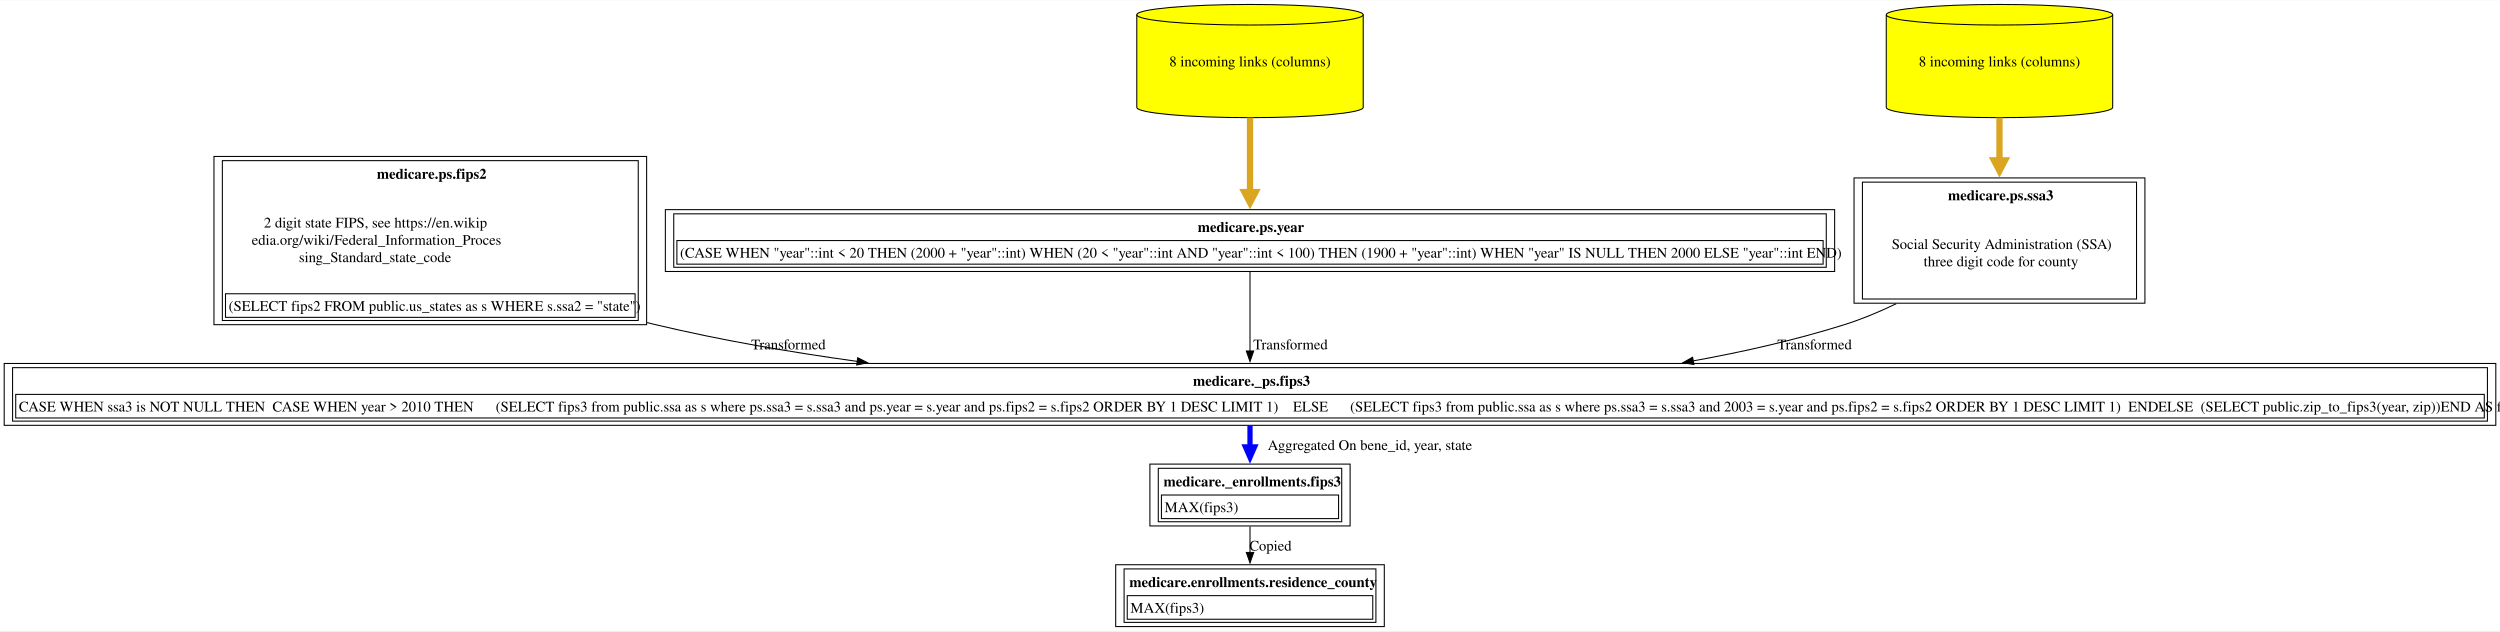
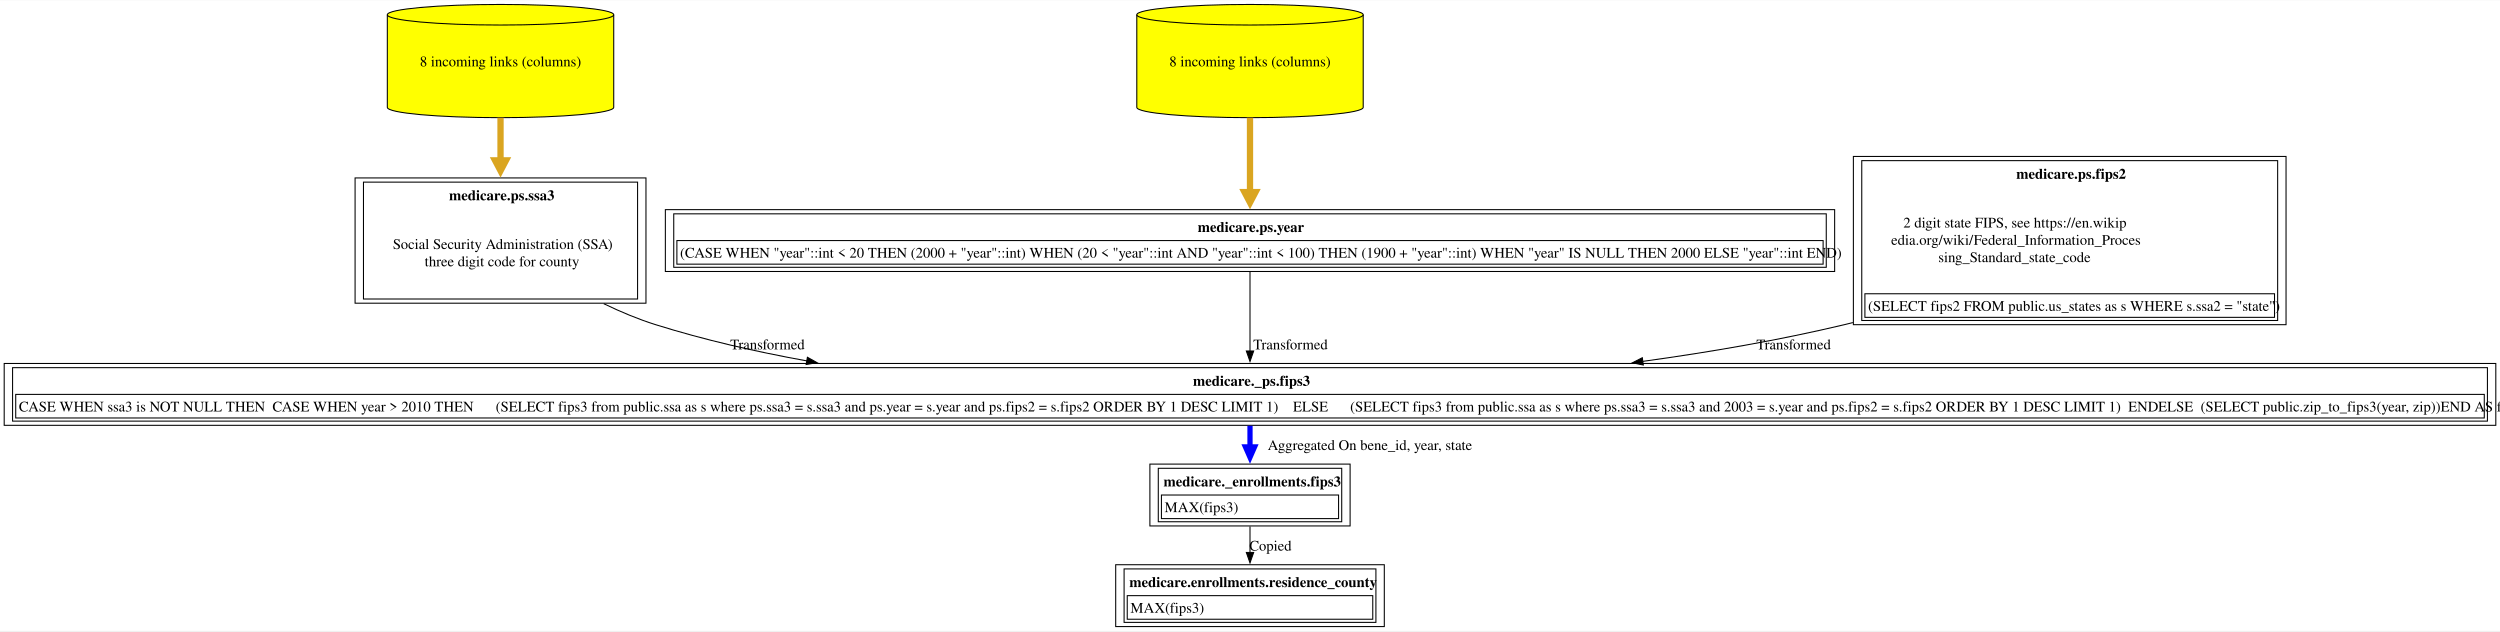
<svg xmlns="http://www.w3.org/2000/svg" xmlns:xlink="http://www.w3.org/1999/xlink" width="2385pt" height="602pt" viewBox="0.00 0.00 2385.00 601.50">
  <g id="graph0" class="graph" transform="scale(1 1) rotate(0) translate(4 597.5)">
    <polygon fill="white" stroke="none" points="-4,4 -4,-597.5 2381,-597.5 2381,4 -4,4" />
    <g id="node1" class="node">
      <g id="a_node1">
        <a xlink:href="../medicare.enrollments/residence_county.html" xlink:title="&lt;TABLE&gt;" target="_blank">
          <polygon fill="none" stroke="black" points="1316.62,-59 1060.38,-59 1060.38,0 1316.62,0 1316.62,-59" />
          <text text-anchor="start" x="1073.38" y="-37.7" font-family="Times,serif" font-weight="bold" font-size="14.00">medicare.enrollments.residence_county</text>
          <polygon fill="none" stroke="black" points="1071.38,-7 1071.38,-29.5 1305.62,-29.5 1305.62,-7 1071.38,-7" />
          <text text-anchor="start" x="1074.38" y="-13.2" font-family="Times,serif" font-size="14.00">MAX(fips3)</text>
          <polygon fill="none" stroke="black" points="1068.38,-4 1068.38,-55 1308.62,-55 1308.62,-4 1068.38,-4" />
        </a>
      </g>
    </g>
    <g id="node2" class="node">
      <g id="a_node2">
        <a xlink:href="../medicare._enrollments/fips3.html" xlink:title="&lt;TABLE&gt;" target="_blank">
          <polygon fill="none" stroke="black" points="1284,-155 1093,-155 1093,-96 1284,-96 1284,-155" />
          <text text-anchor="start" x="1106" y="-133.7" font-family="Times,serif" font-weight="bold" font-size="14.00">medicare._enrollments.fips3</text>
          <polygon fill="none" stroke="black" points="1104,-103 1104,-125.5 1273,-125.5 1273,-103 1104,-103" />
          <text text-anchor="start" x="1107" y="-109.2" font-family="Times,serif" font-size="14.00">MAX(fips3)</text>
          <polygon fill="none" stroke="black" points="1101,-100 1101,-151 1276,-151 1276,-100 1101,-100" />
        </a>
      </g>
    </g>
    <g id="edge1" class="edge">
      <path fill="none" stroke="black" d="M1188.5,-95.53C1188.5,-87.68 1188.5,-79.05 1188.5,-70.7" />
      <polygon fill="black" stroke="black" points="1192,-70.73 1188.5,-60.73 1185,-70.73 1192,-70.73" />
      <text text-anchor="middle" x="1208" y="-72.45" font-family="Times,serif" font-size="14.00">Copied</text>
    </g>
    <g id="node3" class="node">
      <g id="a_node3">
        <a xlink:href="../medicare._ps/fips3.html" xlink:title="&lt;TABLE&gt;" target="_blank">
          <polygon fill="none" stroke="black" points="2377,-251 0,-251 0,-192 2377,-192 2377,-251" />
          <text text-anchor="start" x="1134.12" y="-229.7" font-family="Times,serif" font-weight="bold" font-size="14.00">medicare._ps.fips3</text>
          <polygon fill="none" stroke="black" points="11,-199 11,-221.5 2366,-221.5 2366,-199 11,-199" />
          <text text-anchor="start" x="14" y="-205.2" font-family="Times,serif" font-size="14.00">CASE WHEN ssa3 is NOT NULL THEN  CASE WHEN year &gt; 2010 THEN      (SELECT fips3 from public.ssa as s where ps.ssa3 = s.ssa3 and ps.year = s.year and ps.fips2 = s.fips2 ORDER BY 1 DESC LIMIT 1)    ELSE      (SELECT fips3 from public.ssa as s where ps.ssa3 = s.ssa3 and 2003 = s.year and ps.fips2 = s.fips2 ORDER BY 1 DESC LIMIT 1)  ENDELSE  (SELECT public.zip_to_fips3(year, zip))END AS fips3</text>
          <polygon fill="none" stroke="black" points="8,-196 8,-247 2369,-247 2369,-196 8,-196" />
        </a>
      </g>
    </g>
    <g id="edge2" class="edge">
      <path fill="none" stroke="blue" stroke-width="5" d="M1188.5,-191.53C1188.5,-185.13 1188.5,-178.2 1188.5,-171.33" />
      <polygon fill="blue" stroke="blue" stroke-width="5" points="1192.88,-171.45 1188.5,-161.45 1184.13,-171.45 1192.88,-171.45" />
      <text text-anchor="middle" x="1302.88" y="-168.45" font-family="Times,serif" font-size="14.00">	  Aggregated On bene_id, year, state</text>
    </g>
    <g id="node4" class="node">
      <g id="a_node4">
-         <a xlink:href="../medicare.ps/fips2.html" xlink:title="&lt;TABLE&gt;" target="_blank">
-           <polygon fill="none" stroke="black" points="612.88,-448.5 200.12,-448.5 200.12,-288 612.88,-288 612.88,-448.5" />
-           <text text-anchor="start" x="355.5" y="-427.2" font-family="Times,serif" font-weight="bold" font-size="14.00">medicare.ps.fips2</text>
-           <text text-anchor="start" x="247.75" y="-380.7" font-family="Times,serif" font-size="14.00">2 digit state FIPS, see https://en.wikip</text>
-           <text text-anchor="start" x="236.12" y="-364.2" font-family="Times,serif" font-size="14.00">edia.org/wiki/Federal_Information_Proces</text>
-           <text text-anchor="start" x="281.12" y="-347.7" font-family="Times,serif" font-size="14.00">sing_Standard_state_code</text>
-           <polygon fill="none" stroke="black" points="211.12,-295 211.12,-317.5 601.88,-317.5 601.88,-295 211.12,-295" />
-           <text text-anchor="start" x="214.12" y="-301.2" font-family="Times,serif" font-size="14.00">(SELECT fips2 FROM public.us_states as s WHERE s.ssa2 = "state")</text>
-           <polygon fill="none" stroke="black" points="208.12,-292 208.12,-444.5 604.88,-444.5 604.88,-292 208.12,-292" />
+         <a xlink:href="../medicare.ps/ssa3.html" xlink:title="&lt;TABLE&gt;" target="_blank">
+           <polygon fill="none" stroke="black" points="612.25,-428 334.75,-428 334.75,-308.5 612.25,-308.5 612.25,-428" />
+           <text text-anchor="start" x="424.38" y="-406.7" font-family="Times,serif" font-weight="bold" font-size="14.00">medicare.ps.ssa3</text>
+           <text text-anchor="start" x="370.75" y="-360.2" font-family="Times,serif" font-size="14.00">Social Security Administration (SSA)</text>
+           <text text-anchor="start" x="401.12" y="-343.7" font-family="Times,serif" font-size="14.00">three digit code for county</text>
+           <polygon fill="none" stroke="black" points="342.75,-312.5 342.75,-424 604.25,-424 604.25,-312.5 342.75,-312.5" />
        </a>
      </g>
    </g>
    <g id="edge3" class="edge">
-       <path fill="none" stroke="black" d="M613.34,-290.01C616.07,-289.32 618.79,-288.65 621.5,-288 683.12,-273.31 749.32,-261.87 813.97,-252.97" />
-       <polygon fill="black" stroke="black" points="814.24,-256.47 823.68,-251.66 813.3,-249.53 814.24,-256.47" />
-       <text text-anchor="middle" x="748.12" y="-264.45" font-family="Times,serif" font-size="14.00">  Transformed</text>
+       <path fill="none" stroke="black" d="M571.98,-308.01C588.1,-300.23 604.95,-293.18 621.5,-288 667.55,-273.59 716.59,-262.29 765.83,-253.44" />
+       <polygon fill="black" stroke="black" points="766.27,-256.92 775.51,-251.74 765.05,-250.02 766.27,-256.92" />
+       <text text-anchor="middle" x="728.12" y="-264.45" font-family="Times,serif" font-size="14.00">  Transformed</text>
    </g>
    <g id="node5" class="node">
      <g id="a_node5">
+         <a xlink:href="../medicare.ps/ssa3.html" xlink:title="8 incoming links (columns)" target="_blank">
+           <path fill="yellow" stroke="black" d="M581.5,-583.68C581.5,-589.1 533.09,-593.5 473.5,-593.5 413.91,-593.5 365.5,-589.1 365.5,-583.68 365.5,-583.68 365.5,-495.32 365.5,-495.32 365.5,-489.9 413.91,-485.5 473.5,-485.5 533.09,-485.5 581.5,-489.9 581.5,-495.32 581.5,-495.32 581.5,-583.68 581.5,-583.68" />
+           <path fill="none" stroke="black" d="M581.5,-583.68C581.5,-578.26 533.09,-573.86 473.5,-573.86 413.91,-573.86 365.5,-578.26 365.5,-583.68" />
+           <text text-anchor="middle" x="473.5" y="-534.45" font-family="Times,serif" font-size="14.00">8 incoming links (columns)</text>
+         </a>
+       </g>
+     </g>
+     <g id="edge4" class="edge">
+       <path fill="none" stroke="goldenrod" stroke-width="6" d="M473.5,-485.41C473.5,-472.38 473.5,-458.19 473.5,-444.34" />
+       <polygon fill="goldenrod" stroke="goldenrod" stroke-width="6" points="478.75,-444.79 473.5,-434.79 468.25,-444.79 478.75,-444.79" />
+     </g>
+     <g id="node6" class="node">
+       <g id="a_node6">
        <a xlink:href="../medicare.ps/year.html" xlink:title="&lt;TABLE&gt;" target="_blank">
          <polygon fill="none" stroke="black" points="1746.25,-397.75 630.75,-397.75 630.75,-338.75 1746.25,-338.75 1746.25,-397.75" />
          <text text-anchor="start" x="1138.62" y="-376.45" font-family="Times,serif" font-weight="bold" font-size="14.00">medicare.ps.year</text>
          <polygon fill="none" stroke="black" points="641.75,-345.75 641.75,-368.25 1735.25,-368.25 1735.25,-345.75 641.75,-345.75" />
          <text text-anchor="start" x="644.75" y="-351.95" font-family="Times,serif" font-size="14.00">(CASE WHEN "year"::int &lt; 20 THEN (2000 + "year"::int) WHEN (20 &lt; "year"::int AND "year"::int &lt; 100) THEN (1900 + "year"::int) WHEN "year" IS NULL THEN 2000 ELSE "year"::int END)</text>
          <polygon fill="none" stroke="black" points="638.75,-342.75 638.75,-393.75 1738.25,-393.75 1738.25,-342.75 638.75,-342.75" />
        </a>
      </g>
    </g>
-     <g id="edge4" class="edge">
+     <g id="edge5" class="edge">
      <path fill="none" stroke="black" d="M1188.5,-338.31C1188.5,-316.61 1188.5,-286.65 1188.5,-262.64" />
      <polygon fill="black" stroke="black" points="1192,-262.91 1188.5,-252.91 1185,-262.91 1192,-262.91" />
      <text text-anchor="middle" x="1227.12" y="-264.45" font-family="Times,serif" font-size="14.00">  Transformed</text>
    </g>
-     <g id="node6" class="node">
-       <g id="a_node6">
+     <g id="node7" class="node">
+       <g id="a_node7">
        <a xlink:href="../medicare.ps/year.html" xlink:title="8 incoming links (columns)" target="_blank">
          <path fill="yellow" stroke="black" d="M1296.5,-583.68C1296.5,-589.1 1248.09,-593.5 1188.5,-593.5 1128.91,-593.5 1080.5,-589.1 1080.5,-583.68 1080.5,-583.68 1080.5,-495.32 1080.5,-495.32 1080.5,-489.9 1128.91,-485.5 1188.5,-485.5 1248.09,-485.5 1296.5,-489.9 1296.5,-495.32 1296.5,-495.32 1296.5,-583.68 1296.5,-583.68" />
          <path fill="none" stroke="black" d="M1296.5,-583.68C1296.5,-578.26 1248.09,-573.86 1188.5,-573.86 1128.91,-573.86 1080.5,-578.26 1080.5,-583.68" />
          <text text-anchor="middle" x="1188.5" y="-534.45" font-family="Times,serif" font-size="14.00">8 incoming links (columns)</text>
        </a>
      </g>
    </g>
-     <g id="edge5" class="edge">
+     <g id="edge6" class="edge">
      <path fill="none" stroke="goldenrod" stroke-width="6" d="M1188.5,-485.41C1188.5,-462.62 1188.5,-436.26 1188.5,-414.42" />
      <polygon fill="goldenrod" stroke="goldenrod" stroke-width="6" points="1193.75,-414.48 1188.5,-404.48 1183.25,-414.48 1193.75,-414.48" />
    </g>
-     <g id="node7" class="node">
-       <g id="a_node7">
-         <a xlink:href="../medicare.ps/ssa3.html" xlink:title="&lt;TABLE&gt;" target="_blank">
-           <polygon fill="none" stroke="black" points="2042.25,-428 1764.75,-428 1764.75,-308.5 2042.25,-308.5 2042.25,-428" />
-           <text text-anchor="start" x="1854.38" y="-406.7" font-family="Times,serif" font-weight="bold" font-size="14.00">medicare.ps.ssa3</text>
-           <text text-anchor="start" x="1800.75" y="-360.2" font-family="Times,serif" font-size="14.00">Social Security Administration (SSA)</text>
-           <text text-anchor="start" x="1831.12" y="-343.7" font-family="Times,serif" font-size="14.00">three digit code for county</text>
-           <polygon fill="none" stroke="black" points="1772.75,-312.5 1772.75,-424 2034.25,-424 2034.25,-312.5 1772.75,-312.5" />
-         </a>
-       </g>
-     </g>
-     <g id="edge6" class="edge">
-       <path fill="none" stroke="black" d="M1805.02,-308.01C1788.9,-300.23 1772.05,-293.18 1755.5,-288 1709.45,-273.59 1660.41,-262.29 1611.17,-253.44" />
-       <polygon fill="black" stroke="black" points="1611.95,-250.02 1601.49,-251.74 1610.73,-256.92 1611.95,-250.02" />
-       <text text-anchor="middle" x="1727.12" y="-264.45" font-family="Times,serif" font-size="14.00">  Transformed</text>
-     </g>
    <g id="node8" class="node">
      <g id="a_node8">
-         <a xlink:href="../medicare.ps/ssa3.html" xlink:title="8 incoming links (columns)" target="_blank">
-           <path fill="yellow" stroke="black" d="M2011.5,-583.68C2011.5,-589.1 1963.09,-593.5 1903.5,-593.5 1843.91,-593.5 1795.5,-589.1 1795.5,-583.68 1795.5,-583.68 1795.5,-495.32 1795.5,-495.32 1795.5,-489.9 1843.91,-485.5 1903.5,-485.5 1963.09,-485.5 2011.5,-489.9 2011.5,-495.32 2011.5,-495.32 2011.5,-583.68 2011.5,-583.68" />
-           <path fill="none" stroke="black" d="M2011.5,-583.68C2011.5,-578.26 1963.09,-573.86 1903.5,-573.86 1843.91,-573.86 1795.5,-578.26 1795.5,-583.68" />
-           <text text-anchor="middle" x="1903.5" y="-534.45" font-family="Times,serif" font-size="14.00">8 incoming links (columns)</text>
+         <a xlink:href="../medicare.ps/fips2.html" xlink:title="&lt;TABLE&gt;" target="_blank">
+           <polygon fill="none" stroke="black" points="2176.88,-448.5 1764.12,-448.5 1764.12,-288 2176.88,-288 2176.88,-448.5" />
+           <text text-anchor="start" x="1919.5" y="-427.2" font-family="Times,serif" font-weight="bold" font-size="14.00">medicare.ps.fips2</text>
+           <text text-anchor="start" x="1811.75" y="-380.7" font-family="Times,serif" font-size="14.00">2 digit state FIPS, see https://en.wikip</text>
+           <text text-anchor="start" x="1800.12" y="-364.2" font-family="Times,serif" font-size="14.00">edia.org/wiki/Federal_Information_Proces</text>
+           <text text-anchor="start" x="1845.12" y="-347.7" font-family="Times,serif" font-size="14.00">sing_Standard_state_code</text>
+           <polygon fill="none" stroke="black" points="1775.12,-295 1775.12,-317.5 2165.88,-317.5 2165.88,-295 1775.12,-295" />
+           <text text-anchor="start" x="1778.12" y="-301.2" font-family="Times,serif" font-size="14.00">(SELECT fips2 FROM public.us_states as s WHERE s.ssa2 = "state")</text>
+           <polygon fill="none" stroke="black" points="1772.12,-292 1772.12,-444.5 2168.88,-444.5 2168.88,-292 1772.12,-292" />
        </a>
      </g>
    </g>
    <g id="edge7" class="edge">
-       <path fill="none" stroke="goldenrod" stroke-width="6" d="M1903.5,-485.41C1903.5,-472.38 1903.5,-458.19 1903.5,-444.34" />
-       <polygon fill="goldenrod" stroke="goldenrod" stroke-width="6" points="1908.75,-444.79 1903.5,-434.79 1898.25,-444.79 1908.75,-444.79" />
+       <path fill="none" stroke="black" d="M1763.66,-290.01C1760.93,-289.32 1758.21,-288.65 1755.5,-288 1693.88,-273.31 1627.68,-261.87 1563.03,-252.97" />
+       <polygon fill="black" stroke="black" points="1563.7,-249.53 1553.32,-251.66 1562.76,-256.47 1563.7,-249.53" />
+       <text text-anchor="middle" x="1707.12" y="-264.45" font-family="Times,serif" font-size="14.00">  Transformed</text>
    </g>
  </g>
</svg>
